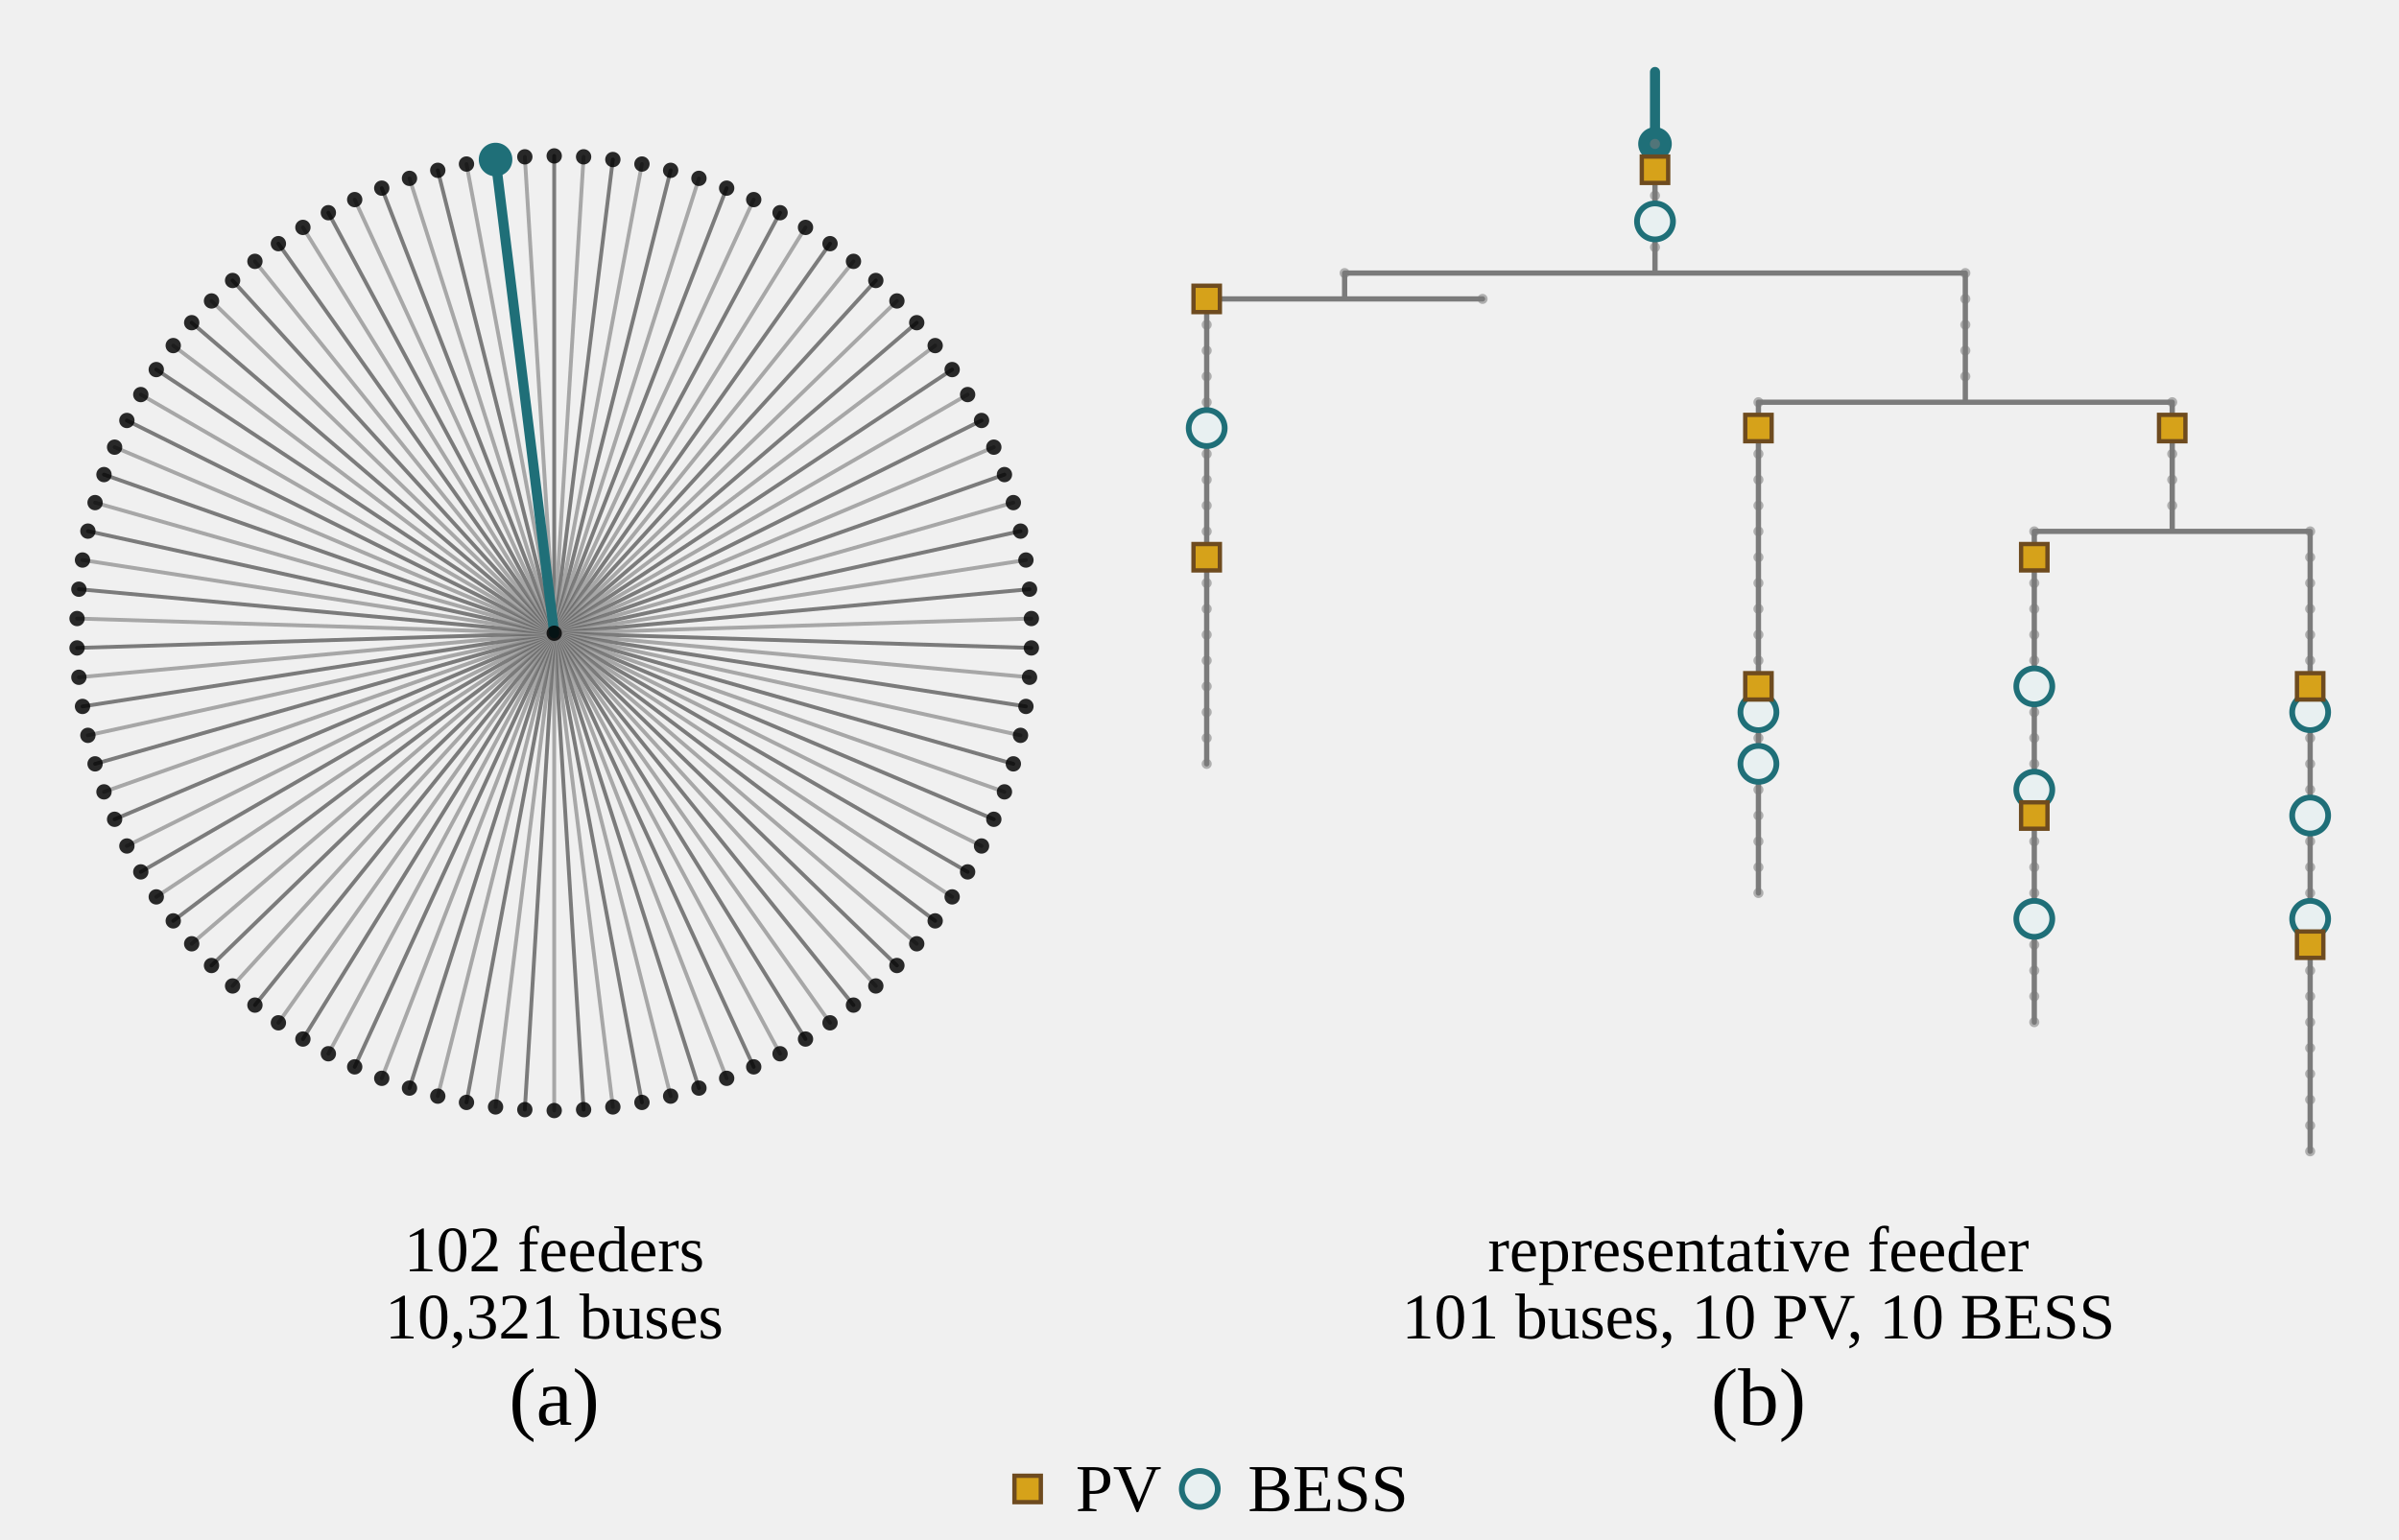
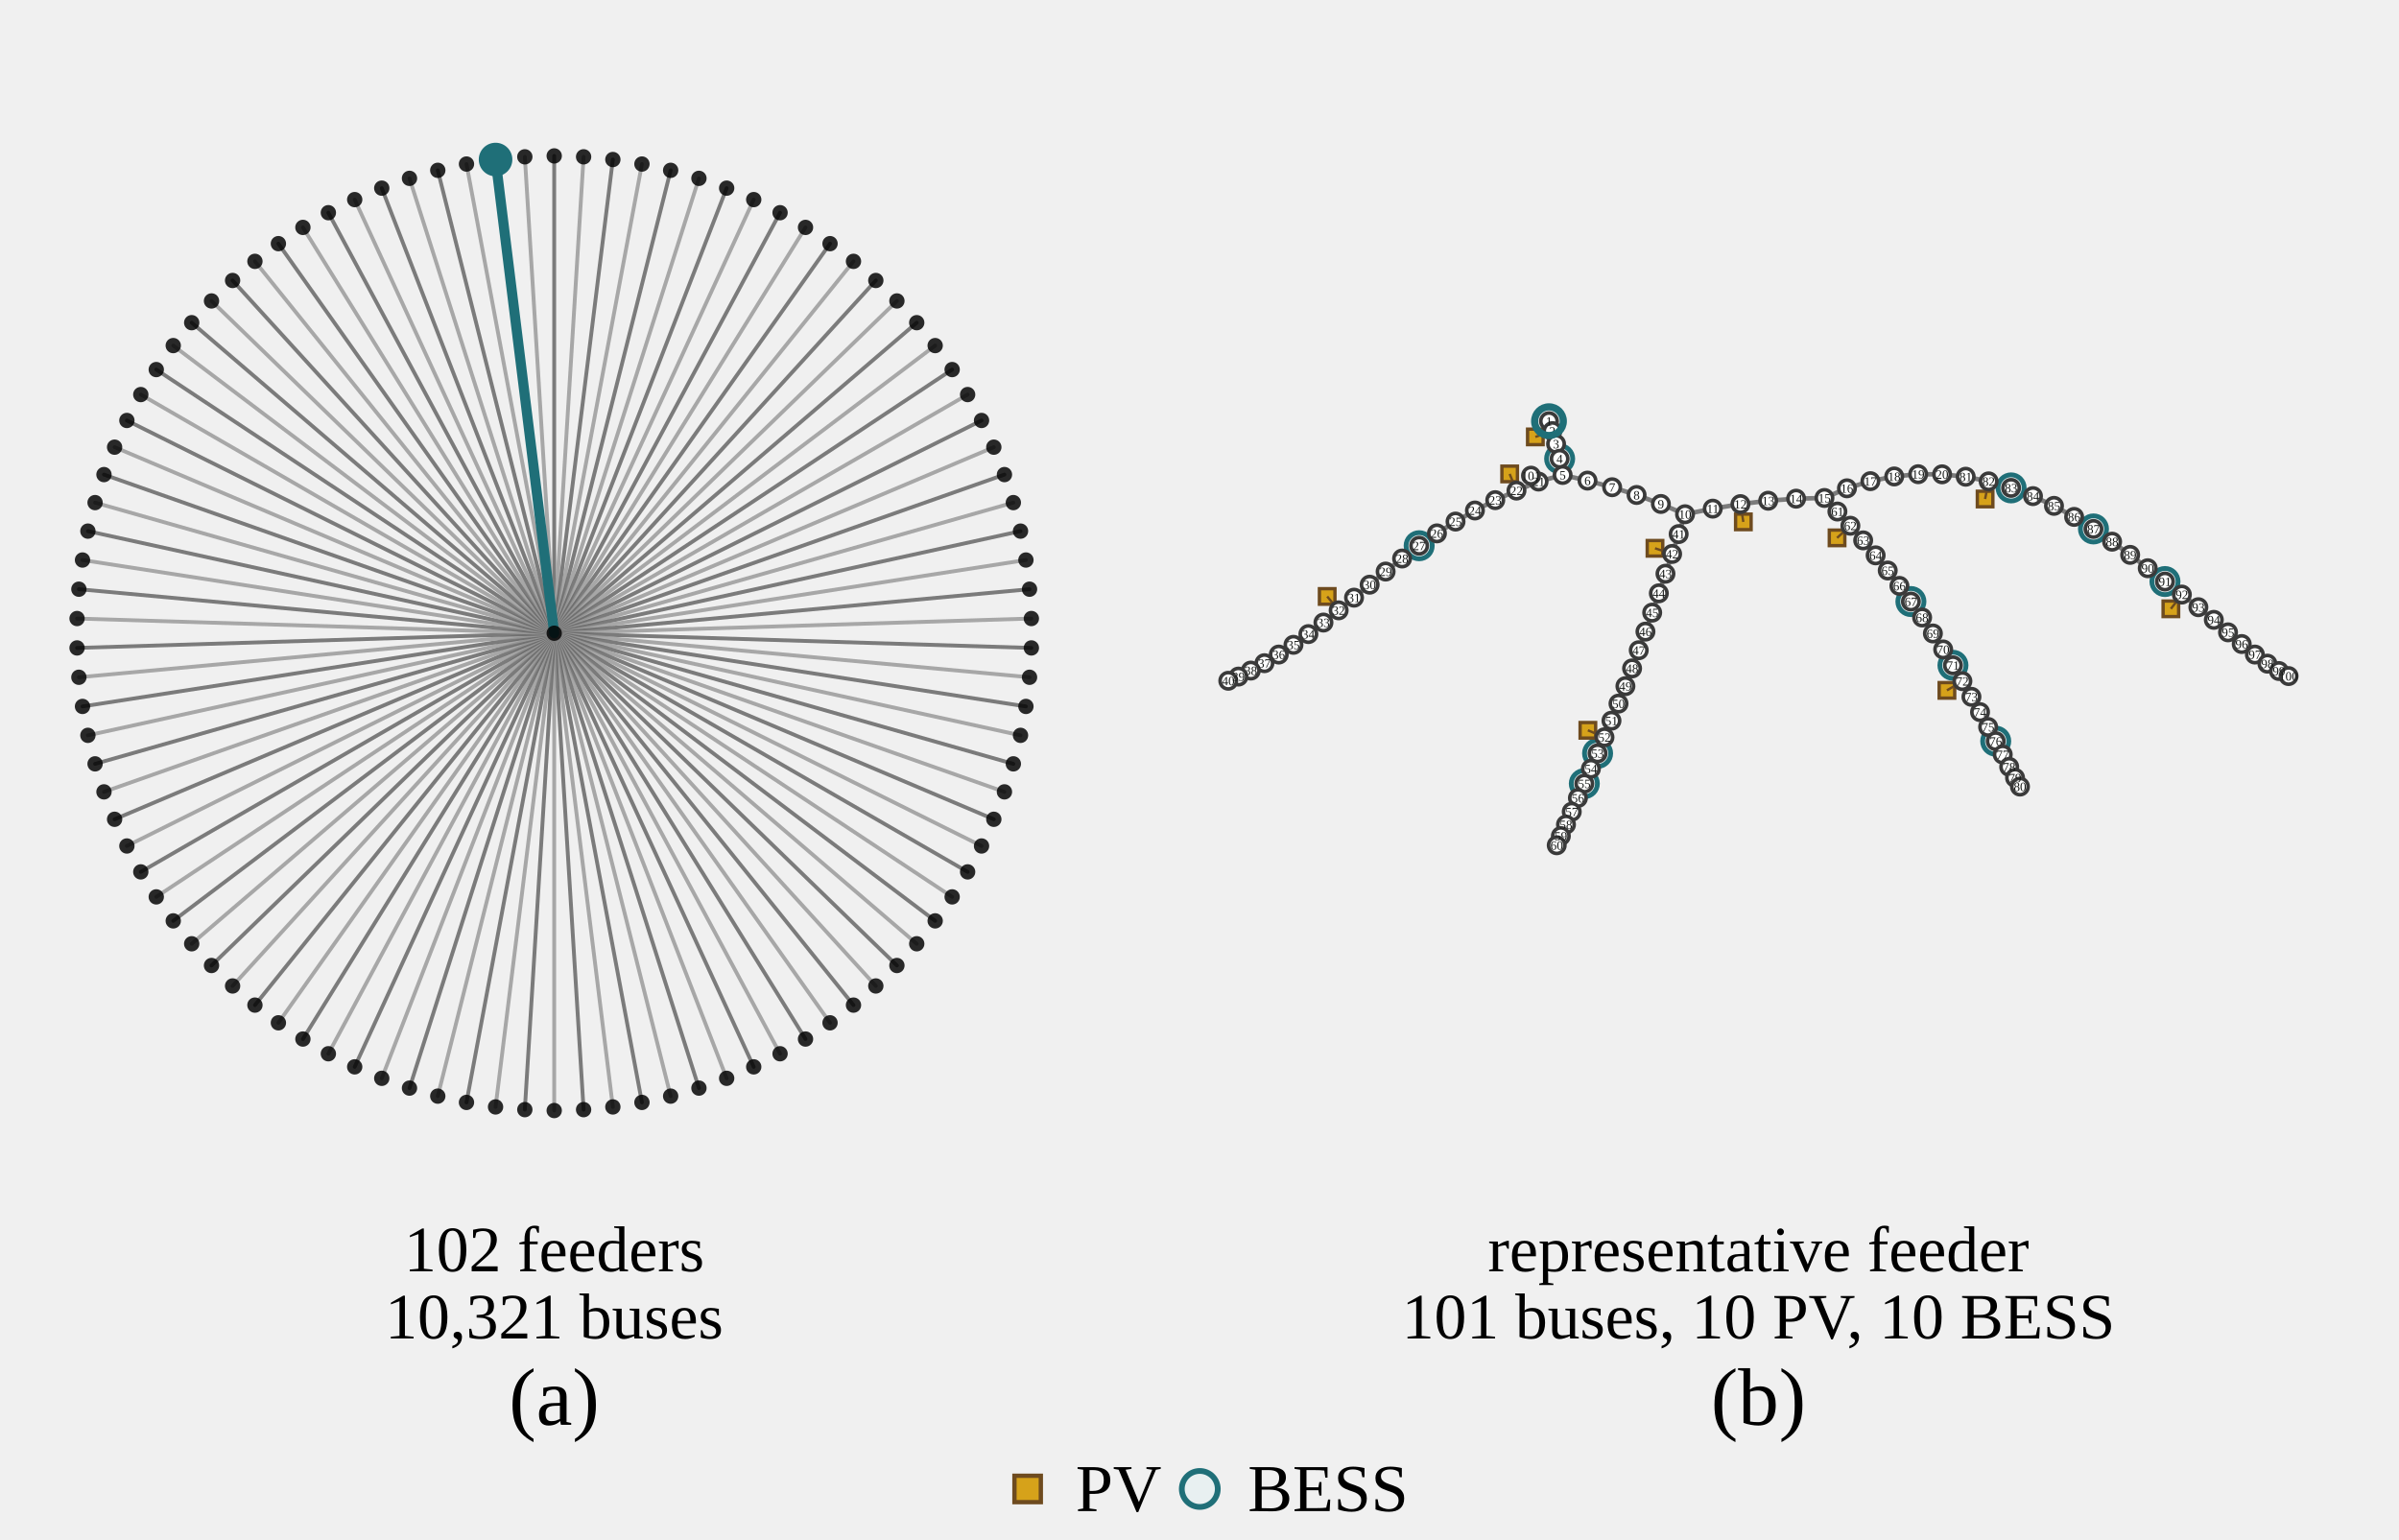
<svg xmlns="http://www.w3.org/2000/svg" version="1.1" width="88.9mm" height="57.07mm" viewBox="0 0 1000.00 642.00" font-family="Times New Roman, Times, serif">
  <g id="panel-a-feeders" fill="none" stroke-linecap="round">
    <path d="M231.00,264.00L231.00,65.00" stroke="#666666" stroke-width="1.6" stroke-opacity="0.85" />
    <path d="M231.00,264.00L243.25,65.38" stroke="#9a9a9a" stroke-width="1.6" stroke-opacity="0.85" />
    <path d="M231.00,264.00L255.45,66.51" stroke="#666666" stroke-width="1.6" stroke-opacity="0.85" />
    <path d="M231.00,264.00L267.57,68.39" stroke="#9a9a9a" stroke-width="1.6" stroke-opacity="0.85" />
    <path d="M231.00,264.00L279.54,71.01" stroke="#666666" stroke-width="1.6" stroke-opacity="0.85" />
    <path d="M231.00,264.00L291.33,74.36" stroke="#9a9a9a" stroke-width="1.6" stroke-opacity="0.85" />
    <path d="M231.00,264.00L302.89,78.44" stroke="#666666" stroke-width="1.6" stroke-opacity="0.85" />
    <path d="M231.00,264.00L314.17,83.22" stroke="#9a9a9a" stroke-width="1.6" stroke-opacity="0.85" />
    <path d="M231.00,264.00L325.15,88.68" stroke="#666666" stroke-width="1.6" stroke-opacity="0.85" />
    <path d="M231.00,264.00L335.76,94.81" stroke="#9a9a9a" stroke-width="1.6" stroke-opacity="0.85" />
    <path d="M231.00,264.00L345.98,101.58" stroke="#666666" stroke-width="1.6" stroke-opacity="0.85" />
    <path d="M231.00,264.00L355.76,108.96" stroke="#9a9a9a" stroke-width="1.6" stroke-opacity="0.85" />
    <path d="M231.00,264.00L365.07,116.94" stroke="#666666" stroke-width="1.6" stroke-opacity="0.85" />
    <path d="M231.00,264.00L373.86,125.47" stroke="#9a9a9a" stroke-width="1.6" stroke-opacity="0.85" />
    <path d="M231.00,264.00L382.12,134.53" stroke="#666666" stroke-width="1.6" stroke-opacity="0.85" />
    <path d="M231.00,264.00L389.81,144.08" stroke="#9a9a9a" stroke-width="1.6" stroke-opacity="0.85" />
    <path d="M231.00,264.00L396.89,154.08" stroke="#666666" stroke-width="1.6" stroke-opacity="0.85" />
    <path d="M231.00,264.00L403.34,164.50" stroke="#9a9a9a" stroke-width="1.6" stroke-opacity="0.85" />
    <path d="M231.00,264.00L409.14,175.30" stroke="#666666" stroke-width="1.6" stroke-opacity="0.85" />
    <path d="M231.00,264.00L414.26,186.43" stroke="#9a9a9a" stroke-width="1.6" stroke-opacity="0.85" />
    <path d="M231.00,264.00L418.69,197.86" stroke="#666666" stroke-width="1.6" stroke-opacity="0.85" />
    <path d="M231.00,264.00L422.40,209.54" stroke="#9a9a9a" stroke-width="1.6" stroke-opacity="0.85" />
    <path d="M231.00,264.00L425.39,221.43" stroke="#666666" stroke-width="1.6" stroke-opacity="0.85" />
    <path d="M231.00,264.00L427.64,233.48" stroke="#9a9a9a" stroke-width="1.6" stroke-opacity="0.85" />
    <path d="M231.00,264.00L429.15,245.64" stroke="#666666" stroke-width="1.6" stroke-opacity="0.85" />
    <path d="M231.00,264.00L429.91,257.87" stroke="#9a9a9a" stroke-width="1.6" stroke-opacity="0.85" />
    <path d="M231.00,264.00L429.91,270.13" stroke="#666666" stroke-width="1.6" stroke-opacity="0.85" />
    <path d="M231.00,264.00L429.15,282.36" stroke="#9a9a9a" stroke-width="1.6" stroke-opacity="0.85" />
    <path d="M231.00,264.00L427.64,294.52" stroke="#666666" stroke-width="1.6" stroke-opacity="0.85" />
    <path d="M231.00,264.00L425.39,306.57" stroke="#9a9a9a" stroke-width="1.6" stroke-opacity="0.85" />
    <path d="M231.00,264.00L422.40,318.46" stroke="#666666" stroke-width="1.6" stroke-opacity="0.85" />
    <path d="M231.00,264.00L418.69,330.14" stroke="#9a9a9a" stroke-width="1.6" stroke-opacity="0.85" />
    <path d="M231.00,264.00L414.26,341.57" stroke="#666666" stroke-width="1.6" stroke-opacity="0.85" />
    <path d="M231.00,264.00L409.14,352.70" stroke="#9a9a9a" stroke-width="1.6" stroke-opacity="0.85" />
    <path d="M231.00,264.00L403.34,363.50" stroke="#666666" stroke-width="1.6" stroke-opacity="0.85" />
    <path d="M231.00,264.00L396.89,373.92" stroke="#9a9a9a" stroke-width="1.6" stroke-opacity="0.85" />
    <path d="M231.00,264.00L389.81,383.92" stroke="#666666" stroke-width="1.6" stroke-opacity="0.85" />
    <path d="M231.00,264.00L382.12,393.47" stroke="#9a9a9a" stroke-width="1.6" stroke-opacity="0.85" />
    <path d="M231.00,264.00L373.86,402.53" stroke="#666666" stroke-width="1.6" stroke-opacity="0.85" />
    <path d="M231.00,264.00L365.07,411.06" stroke="#9a9a9a" stroke-width="1.6" stroke-opacity="0.85" />
    <path d="M231.00,264.00L355.76,419.04" stroke="#666666" stroke-width="1.6" stroke-opacity="0.85" />
    <path d="M231.00,264.00L345.98,426.42" stroke="#9a9a9a" stroke-width="1.6" stroke-opacity="0.85" />
    <path d="M231.00,264.00L335.76,433.19" stroke="#666666" stroke-width="1.6" stroke-opacity="0.85" />
    <path d="M231.00,264.00L325.15,439.32" stroke="#9a9a9a" stroke-width="1.6" stroke-opacity="0.85" />
    <path d="M231.00,264.00L314.17,444.78" stroke="#666666" stroke-width="1.6" stroke-opacity="0.85" />
    <path d="M231.00,264.00L302.89,449.56" stroke="#9a9a9a" stroke-width="1.6" stroke-opacity="0.85" />
    <path d="M231.00,264.00L291.33,453.64" stroke="#666666" stroke-width="1.6" stroke-opacity="0.85" />
    <path d="M231.00,264.00L279.54,456.99" stroke="#9a9a9a" stroke-width="1.6" stroke-opacity="0.85" />
    <path d="M231.00,264.00L267.57,459.61" stroke="#666666" stroke-width="1.6" stroke-opacity="0.85" />
    <path d="M231.00,264.00L255.45,461.49" stroke="#9a9a9a" stroke-width="1.6" stroke-opacity="0.85" />
    <path d="M231.00,264.00L243.25,462.62" stroke="#666666" stroke-width="1.6" stroke-opacity="0.85" />
    <path d="M231.00,264.00L231.00,463.00" stroke="#9a9a9a" stroke-width="1.6" stroke-opacity="0.85" />
    <path d="M231.00,264.00L218.75,462.62" stroke="#666666" stroke-width="1.6" stroke-opacity="0.85" />
    <path d="M231.00,264.00L206.55,461.49" stroke="#9a9a9a" stroke-width="1.6" stroke-opacity="0.85" />
    <path d="M231.00,264.00L194.43,459.61" stroke="#666666" stroke-width="1.6" stroke-opacity="0.85" />
    <path d="M231.00,264.00L182.46,456.99" stroke="#9a9a9a" stroke-width="1.6" stroke-opacity="0.85" />
    <path d="M231.00,264.00L170.67,453.64" stroke="#666666" stroke-width="1.6" stroke-opacity="0.85" />
    <path d="M231.00,264.00L159.11,449.56" stroke="#9a9a9a" stroke-width="1.6" stroke-opacity="0.85" />
    <path d="M231.00,264.00L147.83,444.78" stroke="#666666" stroke-width="1.6" stroke-opacity="0.85" />
    <path d="M231.00,264.00L136.85,439.32" stroke="#9a9a9a" stroke-width="1.6" stroke-opacity="0.85" />
    <path d="M231.00,264.00L126.24,433.19" stroke="#666666" stroke-width="1.6" stroke-opacity="0.85" />
    <path d="M231.00,264.00L116.02,426.42" stroke="#9a9a9a" stroke-width="1.6" stroke-opacity="0.85" />
    <path d="M231.00,264.00L106.24,419.04" stroke="#666666" stroke-width="1.6" stroke-opacity="0.85" />
    <path d="M231.00,264.00L96.93,411.06" stroke="#9a9a9a" stroke-width="1.6" stroke-opacity="0.85" />
    <path d="M231.00,264.00L88.14,402.53" stroke="#666666" stroke-width="1.6" stroke-opacity="0.85" />
    <path d="M231.00,264.00L79.88,393.47" stroke="#9a9a9a" stroke-width="1.6" stroke-opacity="0.85" />
    <path d="M231.00,264.00L72.19,383.92" stroke="#666666" stroke-width="1.6" stroke-opacity="0.85" />
    <path d="M231.00,264.00L65.11,373.92" stroke="#9a9a9a" stroke-width="1.6" stroke-opacity="0.85" />
    <path d="M231.00,264.00L58.66,363.50" stroke="#666666" stroke-width="1.6" stroke-opacity="0.85" />
    <path d="M231.00,264.00L52.86,352.70" stroke="#9a9a9a" stroke-width="1.6" stroke-opacity="0.85" />
    <path d="M231.00,264.00L47.74,341.57" stroke="#666666" stroke-width="1.6" stroke-opacity="0.85" />
    <path d="M231.00,264.00L43.31,330.14" stroke="#9a9a9a" stroke-width="1.6" stroke-opacity="0.85" />
    <path d="M231.00,264.00L39.60,318.46" stroke="#666666" stroke-width="1.6" stroke-opacity="0.85" />
    <path d="M231.00,264.00L36.61,306.57" stroke="#9a9a9a" stroke-width="1.6" stroke-opacity="0.85" />
    <path d="M231.00,264.00L34.36,294.52" stroke="#666666" stroke-width="1.6" stroke-opacity="0.85" />
    <path d="M231.00,264.00L32.85,282.36" stroke="#9a9a9a" stroke-width="1.6" stroke-opacity="0.85" />
    <path d="M231.00,264.00L32.09,270.13" stroke="#666666" stroke-width="1.6" stroke-opacity="0.85" />
    <path d="M231.00,264.00L32.09,257.87" stroke="#9a9a9a" stroke-width="1.6" stroke-opacity="0.85" />
    <path d="M231.00,264.00L32.85,245.64" stroke="#666666" stroke-width="1.6" stroke-opacity="0.85" />
    <path d="M231.00,264.00L34.36,233.48" stroke="#9a9a9a" stroke-width="1.6" stroke-opacity="0.85" />
    <path d="M231.00,264.00L36.61,221.43" stroke="#666666" stroke-width="1.6" stroke-opacity="0.85" />
    <path d="M231.00,264.00L39.60,209.54" stroke="#9a9a9a" stroke-width="1.6" stroke-opacity="0.85" />
    <path d="M231.00,264.00L43.31,197.86" stroke="#666666" stroke-width="1.6" stroke-opacity="0.85" />
    <path d="M231.00,264.00L47.74,186.43" stroke="#9a9a9a" stroke-width="1.6" stroke-opacity="0.85" />
    <path d="M231.00,264.00L52.86,175.30" stroke="#666666" stroke-width="1.6" stroke-opacity="0.85" />
    <path d="M231.00,264.00L58.66,164.50" stroke="#9a9a9a" stroke-width="1.6" stroke-opacity="0.85" />
    <path d="M231.00,264.00L65.11,154.08" stroke="#666666" stroke-width="1.6" stroke-opacity="0.85" />
    <path d="M231.00,264.00L72.19,144.08" stroke="#9a9a9a" stroke-width="1.6" stroke-opacity="0.85" />
    <path d="M231.00,264.00L79.88,134.53" stroke="#666666" stroke-width="1.6" stroke-opacity="0.85" />
    <path d="M231.00,264.00L88.14,125.47" stroke="#9a9a9a" stroke-width="1.6" stroke-opacity="0.85" />
    <path d="M231.00,264.00L96.93,116.94" stroke="#666666" stroke-width="1.6" stroke-opacity="0.85" />
    <path d="M231.00,264.00L106.24,108.96" stroke="#9a9a9a" stroke-width="1.6" stroke-opacity="0.85" />
    <path d="M231.00,264.00L116.02,101.58" stroke="#666666" stroke-width="1.6" stroke-opacity="0.85" />
    <path d="M231.00,264.00L126.24,94.81" stroke="#9a9a9a" stroke-width="1.6" stroke-opacity="0.85" />
    <path d="M231.00,264.00L136.85,88.68" stroke="#666666" stroke-width="1.6" stroke-opacity="0.85" />
    <path d="M231.00,264.00L147.83,83.22" stroke="#9a9a9a" stroke-width="1.6" stroke-opacity="0.85" />
    <path d="M231.00,264.00L159.11,78.44" stroke="#666666" stroke-width="1.6" stroke-opacity="0.85" />
    <path d="M231.00,264.00L170.67,74.36" stroke="#9a9a9a" stroke-width="1.6" stroke-opacity="0.85" />
    <path d="M231.00,264.00L182.46,71.01" stroke="#666666" stroke-width="1.6" stroke-opacity="0.85" />
    <path d="M231.00,264.00L194.43,68.39" stroke="#9a9a9a" stroke-width="1.6" stroke-opacity="0.85" />
    <path d="M231.00,264.00L218.75,65.38" stroke="#9a9a9a" stroke-width="1.6" stroke-opacity="0.85" />
  </g>
  <g id="panel-a-heads" fill="#000000" fill-opacity="0.83">
    <circle cx="231.00" cy="65.00" r="3.20" />
    <circle cx="243.25" cy="65.38" r="3.20" />
    <circle cx="255.45" cy="66.51" r="3.20" />
    <circle cx="267.57" cy="68.39" r="3.20" />
    <circle cx="279.54" cy="71.01" r="3.20" />
    <circle cx="291.33" cy="74.36" r="3.20" />
    <circle cx="302.89" cy="78.44" r="3.20" />
    <circle cx="314.17" cy="83.22" r="3.20" />
    <circle cx="325.15" cy="88.68" r="3.20" />
    <circle cx="335.76" cy="94.81" r="3.20" />
    <circle cx="345.98" cy="101.58" r="3.20" />
    <circle cx="355.76" cy="108.96" r="3.20" />
    <circle cx="365.07" cy="116.94" r="3.20" />
    <circle cx="373.86" cy="125.47" r="3.20" />
    <circle cx="382.12" cy="134.53" r="3.20" />
    <circle cx="389.81" cy="144.08" r="3.20" />
    <circle cx="396.89" cy="154.08" r="3.20" />
    <circle cx="403.34" cy="164.50" r="3.20" />
    <circle cx="409.14" cy="175.30" r="3.20" />
    <circle cx="414.26" cy="186.43" r="3.20" />
    <circle cx="418.69" cy="197.86" r="3.20" />
    <circle cx="422.40" cy="209.54" r="3.20" />
    <circle cx="425.39" cy="221.43" r="3.20" />
    <circle cx="427.64" cy="233.48" r="3.20" />
    <circle cx="429.15" cy="245.64" r="3.20" />
    <circle cx="429.91" cy="257.87" r="3.20" />
    <circle cx="429.91" cy="270.13" r="3.20" />
    <circle cx="429.15" cy="282.36" r="3.20" />
    <circle cx="427.64" cy="294.52" r="3.20" />
    <circle cx="425.39" cy="306.57" r="3.20" />
    <circle cx="422.40" cy="318.46" r="3.20" />
    <circle cx="418.69" cy="330.14" r="3.20" />
    <circle cx="414.26" cy="341.57" r="3.20" />
    <circle cx="409.14" cy="352.70" r="3.20" />
    <circle cx="403.34" cy="363.50" r="3.20" />
    <circle cx="396.89" cy="373.92" r="3.20" />
    <circle cx="389.81" cy="383.92" r="3.20" />
    <circle cx="382.12" cy="393.47" r="3.20" />
    <circle cx="373.86" cy="402.53" r="3.20" />
    <circle cx="365.07" cy="411.06" r="3.20" />
    <circle cx="355.76" cy="419.04" r="3.20" />
    <circle cx="345.98" cy="426.42" r="3.20" />
    <circle cx="335.76" cy="433.19" r="3.20" />
    <circle cx="325.15" cy="439.32" r="3.20" />
    <circle cx="314.17" cy="444.78" r="3.20" />
    <circle cx="302.89" cy="449.56" r="3.20" />
    <circle cx="291.33" cy="453.64" r="3.20" />
    <circle cx="279.54" cy="456.99" r="3.20" />
    <circle cx="267.57" cy="459.61" r="3.20" />
    <circle cx="255.45" cy="461.49" r="3.20" />
    <circle cx="243.25" cy="462.62" r="3.20" />
    <circle cx="231.00" cy="463.00" r="3.20" />
    <circle cx="218.75" cy="462.62" r="3.20" />
    <circle cx="206.55" cy="461.49" r="3.20" />
    <circle cx="194.43" cy="459.61" r="3.20" />
    <circle cx="182.46" cy="456.99" r="3.20" />
    <circle cx="170.67" cy="453.64" r="3.20" />
    <circle cx="159.11" cy="449.56" r="3.20" />
    <circle cx="147.83" cy="444.78" r="3.20" />
    <circle cx="136.85" cy="439.32" r="3.20" />
    <circle cx="126.24" cy="433.19" r="3.20" />
    <circle cx="116.02" cy="426.42" r="3.20" />
    <circle cx="106.24" cy="419.04" r="3.20" />
    <circle cx="96.93" cy="411.06" r="3.20" />
    <circle cx="88.14" cy="402.53" r="3.20" />
    <circle cx="79.88" cy="393.47" r="3.20" />
    <circle cx="72.19" cy="383.92" r="3.20" />
    <circle cx="65.11" cy="373.92" r="3.20" />
    <circle cx="58.66" cy="363.50" r="3.20" />
    <circle cx="52.86" cy="352.70" r="3.20" />
    <circle cx="47.74" cy="341.57" r="3.20" />
    <circle cx="43.31" cy="330.14" r="3.20" />
    <circle cx="39.60" cy="318.46" r="3.20" />
    <circle cx="36.61" cy="306.57" r="3.20" />
    <circle cx="34.36" cy="294.52" r="3.20" />
    <circle cx="32.85" cy="282.36" r="3.20" />
    <circle cx="32.09" cy="270.13" r="3.20" />
    <circle cx="32.09" cy="257.87" r="3.20" />
    <circle cx="32.85" cy="245.64" r="3.20" />
    <circle cx="34.36" cy="233.48" r="3.20" />
    <circle cx="36.61" cy="221.43" r="3.20" />
    <circle cx="39.60" cy="209.54" r="3.20" />
    <circle cx="43.31" cy="197.86" r="3.20" />
    <circle cx="47.74" cy="186.43" r="3.20" />
    <circle cx="52.86" cy="175.30" r="3.20" />
    <circle cx="58.66" cy="164.50" r="3.20" />
    <circle cx="65.11" cy="154.08" r="3.20" />
    <circle cx="72.19" cy="144.08" r="3.20" />
    <circle cx="79.88" cy="134.53" r="3.20" />
    <circle cx="88.14" cy="125.47" r="3.20" />
    <circle cx="96.93" cy="116.94" r="3.20" />
    <circle cx="106.24" cy="108.96" r="3.20" />
    <circle cx="116.02" cy="101.58" r="3.20" />
    <circle cx="126.24" cy="94.81" r="3.20" />
    <circle cx="136.85" cy="88.68" r="3.20" />
    <circle cx="147.83" cy="83.22" r="3.20" />
    <circle cx="159.11" cy="78.44" r="3.20" />
    <circle cx="170.67" cy="74.36" r="3.20" />
    <circle cx="182.46" cy="71.01" r="3.20" />
    <circle cx="194.43" cy="68.39" r="3.20" />
    <circle cx="218.75" cy="65.38" r="3.20" />
  </g>
  <path d="M231.00,264.00L206.55,66.51" fill="none" stroke="#1f6f78" stroke-width="4.2" stroke-linecap="round" />
  <circle cx="206.55" cy="66.51" r="7" fill="#1f6f78" />
  <circle cx="231.00" cy="264.00" r="3.20" fill="#000000" fill-opacity="0.83" />
-   <g id="panel-b-branches" fill="none" stroke="#7b7b7b" stroke-width="2.2" stroke-linecap="round">
-     <path d="M689.88,60.00L689.88,70.77L689.88,70.77M689.88,70.77L689.88,81.54L689.88,81.54M689.88,81.54L689.88,92.31L689.88,92.31M689.88,92.31L689.88,103.08L689.88,103.08M689.88,103.08L689.88,113.85L819.25,113.85M819.25,113.85L819.25,124.62L819.25,124.62M819.25,124.62L819.25,135.38L819.25,135.38M819.25,135.38L819.25,146.15L819.25,146.15M819.25,146.15L819.25,156.92L819.25,156.92M819.25,156.92L819.25,167.69L905.50,167.69M905.50,167.69L905.50,178.46L905.50,178.46M905.50,178.46L905.50,189.23L905.50,189.23M905.50,189.23L905.50,200.00L905.50,200.00M905.50,200.00L905.50,210.77L905.50,210.77M905.50,210.77L905.50,221.54L963.00,221.54M963.00,221.54L963.00,232.31L963.00,232.31M963.00,232.31L963.00,243.08L963.00,243.08M963.00,243.08L963.00,253.85L963.00,253.85M963.00,253.85L963.00,264.62L963.00,264.62M963.00,264.62L963.00,275.38L963.00,275.38M963.00,275.38L963.00,286.15L963.00,286.15M963.00,286.15L963.00,296.92L963.00,296.92M963.00,296.92L963.00,307.69L963.00,307.69M963.00,307.69L963.00,318.46L963.00,318.46M963.00,318.46L963.00,329.23L963.00,329.23M963.00,329.23L963.00,340.00L963.00,340.00M963.00,340.00L963.00,350.77L963.00,350.77M963.00,350.77L963.00,361.54L963.00,361.54M963.00,361.54L963.00,372.31L963.00,372.31M963.00,372.31L963.00,383.08L963.00,383.08M963.00,383.08L963.00,393.85L963.00,393.85M963.00,393.85L963.00,404.62L963.00,404.62M963.00,404.62L963.00,415.38L963.00,415.38M963.00,415.38L963.00,426.15L963.00,426.15M963.00,426.15L963.00,436.92L963.00,436.92M963.00,436.92L963.00,447.69L963.00,447.69M963.00,447.69L963.00,458.46L963.00,458.46M963.00,458.46L963.00,469.23L963.00,469.23M963.00,469.23L963.00,480.00L963.00,480.00M905.50,210.77L905.50,221.54L848.00,221.54M848.00,221.54L848.00,232.31L848.00,232.31M848.00,232.31L848.00,243.08L848.00,243.08M848.00,243.08L848.00,253.85L848.00,253.85M848.00,253.85L848.00,264.62L848.00,264.62M848.00,264.62L848.00,275.38L848.00,275.38M848.00,275.38L848.00,286.15L848.00,286.15M848.00,286.15L848.00,296.92L848.00,296.92M848.00,296.92L848.00,307.69L848.00,307.69M848.00,307.69L848.00,318.46L848.00,318.46M848.00,318.46L848.00,329.23L848.00,329.23M848.00,329.23L848.00,340.00L848.00,340.00M848.00,340.00L848.00,350.77L848.00,350.77M848.00,350.77L848.00,361.54L848.00,361.54M848.00,361.54L848.00,372.31L848.00,372.31M848.00,372.31L848.00,383.08L848.00,383.08M848.00,383.08L848.00,393.85L848.00,393.85M848.00,393.85L848.00,404.62L848.00,404.62M848.00,404.62L848.00,415.38L848.00,415.38M848.00,415.38L848.00,426.15L848.00,426.15M819.25,156.92L819.25,167.69L733.00,167.69M733.00,167.69L733.00,178.46L733.00,178.46M733.00,178.46L733.00,189.23L733.00,189.23M733.00,189.23L733.00,200.00L733.00,200.00M733.00,200.00L733.00,210.77L733.00,210.77M733.00,210.77L733.00,221.54L733.00,221.54M733.00,221.54L733.00,232.31L733.00,232.31M733.00,232.31L733.00,243.08L733.00,243.08M733.00,243.08L733.00,253.85L733.00,253.85M733.00,253.85L733.00,264.62L733.00,264.62M733.00,264.62L733.00,275.38L733.00,275.38M733.00,275.38L733.00,286.15L733.00,286.15M733.00,286.15L733.00,296.92L733.00,296.92M733.00,296.92L733.00,307.69L733.00,307.69M733.00,307.69L733.00,318.46L733.00,318.46M733.00,318.46L733.00,329.23L733.00,329.23M733.00,329.23L733.00,340.00L733.00,340.00M733.00,340.00L733.00,350.77L733.00,350.77M733.00,350.77L733.00,361.54L733.00,361.54M733.00,361.54L733.00,372.31L733.00,372.31M689.88,103.08L689.88,113.85L560.50,113.85M560.50,113.85L560.50,124.62L618.00,124.62M560.50,113.85L560.50,124.62L503.00,124.62M503.00,124.62L503.00,135.38L503.00,135.38M503.00,135.38L503.00,146.15L503.00,146.15M503.00,146.15L503.00,156.92L503.00,156.92M503.00,156.92L503.00,167.69L503.00,167.69M503.00,167.69L503.00,178.46L503.00,178.46M503.00,178.46L503.00,189.23L503.00,189.23M503.00,189.23L503.00,200.00L503.00,200.00M503.00,200.00L503.00,210.77L503.00,210.77M503.00,210.77L503.00,221.54L503.00,221.54M503.00,221.54L503.00,232.31L503.00,232.31M503.00,232.31L503.00,243.08L503.00,243.08M503.00,243.08L503.00,253.85L503.00,253.85M503.00,253.85L503.00,264.62L503.00,264.62M503.00,264.62L503.00,275.38L503.00,275.38M503.00,275.38L503.00,286.15L503.00,286.15M503.00,286.15L503.00,296.92L503.00,296.92M503.00,296.92L503.00,307.69L503.00,307.69M503.00,307.69L503.00,318.46L503.00,318.46" />
-   </g>
-   <path d="M689.88,30.00L689.88,60.00" stroke="#1f6f78" stroke-width="4.2" fill="none" stroke-linecap="round" />
-   <circle cx="689.88" cy="60.00" r="7" fill="#1f6f78" />
-   <g id="panel-b-buses" fill="#7b7b7b" fill-opacity="0.55">
-     <circle cx="689.88" cy="60.00" r="2.1" />
-     <circle cx="689.88" cy="70.77" r="2.1" />
-     <circle cx="689.88" cy="81.54" r="2.1" />
-     <circle cx="689.88" cy="92.31" r="2.1" />
-     <circle cx="689.88" cy="103.08" r="2.1" />
-     <circle cx="819.25" cy="113.85" r="2.1" />
-     <circle cx="819.25" cy="124.62" r="2.1" />
-     <circle cx="819.25" cy="135.38" r="2.1" />
-     <circle cx="819.25" cy="146.15" r="2.1" />
-     <circle cx="819.25" cy="156.92" r="2.1" />
-     <circle cx="905.50" cy="167.69" r="2.1" />
-     <circle cx="905.50" cy="178.46" r="2.1" />
-     <circle cx="905.50" cy="189.23" r="2.1" />
-     <circle cx="905.50" cy="200.00" r="2.1" />
-     <circle cx="905.50" cy="210.77" r="2.1" />
-     <circle cx="963.00" cy="221.54" r="2.1" />
-     <circle cx="963.00" cy="232.31" r="2.1" />
-     <circle cx="963.00" cy="243.08" r="2.1" />
-     <circle cx="963.00" cy="253.85" r="2.1" />
-     <circle cx="963.00" cy="264.62" r="2.1" />
-     <circle cx="963.00" cy="275.38" r="2.1" />
-     <circle cx="963.00" cy="286.15" r="2.1" />
-     <circle cx="963.00" cy="296.92" r="2.1" />
-     <circle cx="963.00" cy="307.69" r="2.1" />
-     <circle cx="963.00" cy="318.46" r="2.1" />
-     <circle cx="963.00" cy="329.23" r="2.1" />
-     <circle cx="963.00" cy="340.00" r="2.1" />
-     <circle cx="963.00" cy="350.77" r="2.1" />
-     <circle cx="963.00" cy="361.54" r="2.1" />
-     <circle cx="963.00" cy="372.31" r="2.1" />
-     <circle cx="963.00" cy="383.08" r="2.1" />
-     <circle cx="963.00" cy="393.85" r="2.1" />
-     <circle cx="963.00" cy="404.62" r="2.1" />
-     <circle cx="963.00" cy="415.38" r="2.1" />
-     <circle cx="963.00" cy="426.15" r="2.1" />
-     <circle cx="963.00" cy="436.92" r="2.1" />
-     <circle cx="963.00" cy="447.69" r="2.1" />
-     <circle cx="963.00" cy="458.46" r="2.1" />
-     <circle cx="963.00" cy="469.23" r="2.1" />
-     <circle cx="963.00" cy="480.00" r="2.1" />
-     <circle cx="848.00" cy="221.54" r="2.1" />
-     <circle cx="848.00" cy="232.31" r="2.1" />
-     <circle cx="848.00" cy="243.08" r="2.1" />
-     <circle cx="848.00" cy="253.85" r="2.1" />
-     <circle cx="848.00" cy="264.62" r="2.1" />
-     <circle cx="848.00" cy="275.38" r="2.1" />
-     <circle cx="848.00" cy="286.15" r="2.1" />
-     <circle cx="848.00" cy="296.92" r="2.1" />
-     <circle cx="848.00" cy="307.69" r="2.1" />
-     <circle cx="848.00" cy="318.46" r="2.1" />
-     <circle cx="848.00" cy="329.23" r="2.1" />
-     <circle cx="848.00" cy="340.00" r="2.1" />
-     <circle cx="848.00" cy="350.77" r="2.1" />
-     <circle cx="848.00" cy="361.54" r="2.1" />
-     <circle cx="848.00" cy="372.31" r="2.1" />
-     <circle cx="848.00" cy="383.08" r="2.1" />
-     <circle cx="848.00" cy="393.85" r="2.1" />
-     <circle cx="848.00" cy="404.62" r="2.1" />
-     <circle cx="848.00" cy="415.38" r="2.1" />
-     <circle cx="848.00" cy="426.15" r="2.1" />
-     <circle cx="733.00" cy="167.69" r="2.1" />
-     <circle cx="733.00" cy="178.46" r="2.1" />
-     <circle cx="733.00" cy="189.23" r="2.1" />
-     <circle cx="733.00" cy="200.00" r="2.1" />
-     <circle cx="733.00" cy="210.77" r="2.1" />
-     <circle cx="733.00" cy="221.54" r="2.1" />
-     <circle cx="733.00" cy="232.31" r="2.1" />
-     <circle cx="733.00" cy="243.08" r="2.1" />
-     <circle cx="733.00" cy="253.85" r="2.1" />
-     <circle cx="733.00" cy="264.62" r="2.1" />
-     <circle cx="733.00" cy="275.38" r="2.1" />
-     <circle cx="733.00" cy="286.15" r="2.1" />
-     <circle cx="733.00" cy="296.92" r="2.1" />
-     <circle cx="733.00" cy="307.69" r="2.1" />
-     <circle cx="733.00" cy="318.46" r="2.1" />
-     <circle cx="733.00" cy="329.23" r="2.1" />
-     <circle cx="733.00" cy="340.00" r="2.1" />
-     <circle cx="733.00" cy="350.77" r="2.1" />
-     <circle cx="733.00" cy="361.54" r="2.1" />
-     <circle cx="733.00" cy="372.31" r="2.1" />
-     <circle cx="560.50" cy="113.85" r="2.1" />
-     <circle cx="618.00" cy="124.62" r="2.1" />
-     <circle cx="503.00" cy="124.62" r="2.1" />
-     <circle cx="503.00" cy="135.38" r="2.1" />
-     <circle cx="503.00" cy="146.15" r="2.1" />
-     <circle cx="503.00" cy="156.92" r="2.1" />
-     <circle cx="503.00" cy="167.69" r="2.1" />
-     <circle cx="503.00" cy="178.46" r="2.1" />
-     <circle cx="503.00" cy="189.23" r="2.1" />
-     <circle cx="503.00" cy="200.00" r="2.1" />
-     <circle cx="503.00" cy="210.77" r="2.1" />
-     <circle cx="503.00" cy="221.54" r="2.1" />
-     <circle cx="503.00" cy="232.31" r="2.1" />
-     <circle cx="503.00" cy="243.08" r="2.1" />
-     <circle cx="503.00" cy="253.85" r="2.1" />
-     <circle cx="503.00" cy="264.62" r="2.1" />
-     <circle cx="503.00" cy="275.38" r="2.1" />
-     <circle cx="503.00" cy="286.15" r="2.1" />
-     <circle cx="503.00" cy="296.92" r="2.1" />
-     <circle cx="503.00" cy="307.69" r="2.1" />
-     <circle cx="503.00" cy="318.46" r="2.1" />
-   </g>
-   <g id="panel-b-bess" fill="#e8f0f1" stroke="#1f6f78" stroke-width="2.4">
-     <circle cx="689.88" cy="92.31" r="7.50" />
-     <circle cx="963.00" cy="296.92" r="7.50" />
-     <circle cx="963.00" cy="340.00" r="7.50" />
-     <circle cx="963.00" cy="383.08" r="7.50" />
-     <circle cx="848.00" cy="286.15" r="7.50" />
-     <circle cx="848.00" cy="329.23" r="7.50" />
-     <circle cx="848.00" cy="383.08" r="7.50" />
-     <circle cx="733.00" cy="296.92" r="7.50" />
-     <circle cx="733.00" cy="318.46" r="7.50" />
-     <circle cx="503.00" cy="178.46" r="7.50" />
-   </g>
-   <g id="panel-b-pv" fill="#d6a21a" stroke="#6e4b1f" stroke-width="1.8">
-     <rect x="684.38" y="65.27" width="11.00" height="11.00" />
-     <rect x="900.00" y="172.96" width="11.00" height="11.00" />
-     <rect x="957.50" y="280.65" width="11.00" height="11.00" />
-     <rect x="957.50" y="388.35" width="11.00" height="11.00" />
-     <rect x="842.50" y="226.81" width="11.00" height="11.00" />
-     <rect x="842.50" y="334.50" width="11.00" height="11.00" />
-     <rect x="727.50" y="172.96" width="11.00" height="11.00" />
-     <rect x="727.50" y="280.65" width="11.00" height="11.00" />
-     <rect x="497.50" y="119.12" width="11.00" height="11.00" />
-     <rect x="497.50" y="226.81" width="11.00" height="11.00" />
-   </g>
+   <g id="feeder-branches" fill="none" stroke="#7b7b7b" stroke-width="1.9" stroke-linecap="round">
+     <path d="M645.69,175.60L647.11,179.72M647.11,179.72L648.64,185.07M648.64,185.07L650.13,191.26M650.13,191.26L651.38,198.02M651.38,198.02L661.75,200.37M661.75,200.37L672.02,203.13M672.02,203.13L682.21,206.36M682.21,206.36L692.34,210.11M692.34,210.11L702.41,214.39M702.41,214.39L713.96,212.06M713.96,212.06L725.50,210.17M725.50,210.17L737.07,208.76M737.07,208.76L748.71,207.90M748.71,207.90L760.52,207.61M760.52,207.61L769.90,203.58M769.90,203.58L779.68,200.60M779.68,200.60L789.61,198.64M789.61,198.64L799.60,197.70M799.60,197.70L809.57,197.75M809.57,197.75L819.41,198.75M819.41,198.75L828.97,200.68M828.97,200.68L838.33,203.41M838.33,203.41L847.45,206.84M847.45,206.84L856.21,210.90M856.21,210.90L864.61,215.50M864.61,215.50L872.67,220.52M872.67,220.52L880.44,225.83M880.44,225.83L887.96,231.33M887.96,231.33L895.29,236.90M895.29,236.90L902.47,242.45M902.47,242.45L909.52,247.88M909.52,247.88L916.40,253.15M916.40,253.15L922.84,258.42M922.84,258.42L928.76,263.63M928.76,263.63L934.47,268.50M934.47,268.50L939.96,272.89M939.96,272.89L945.18,276.69M945.18,276.69L949.98,279.76M949.98,279.76L954.00,281.86M760.52,207.61L765.92,213.26M765.92,213.26L771.33,219.19M771.33,219.19L776.66,225.29M776.66,225.29L781.86,231.53M781.86,231.53L786.90,237.85M786.90,237.85L791.77,244.26M791.77,244.26L796.56,250.79M796.56,250.79L801.24,257.44M801.24,257.44L805.73,264.10M805.73,264.10L810.02,270.76M810.02,270.76L814.09,277.37M814.09,277.37L818.03,283.98M818.03,283.98L821.80,290.51M821.80,290.51L825.38,296.89M825.38,296.89L828.76,303.08M828.76,303.08L831.92,309.00M831.92,309.00L834.84,314.57M834.84,314.57L837.54,319.71M837.54,319.71L839.98,324.28M839.98,324.28L842.03,327.93M702.41,214.39L699.75,222.66M699.75,222.66L697.02,230.95M697.02,230.95L694.25,239.19M694.25,239.19L691.48,247.36M691.48,247.36L688.71,255.41M688.71,255.41L685.90,263.33M685.90,263.33L683.11,271.09M683.11,271.09L680.33,278.67M680.33,278.67L677.55,286.07M677.55,286.07L674.67,293.34M674.67,293.34L671.74,300.46M671.74,300.46L668.82,307.38M668.82,307.38L665.95,314.08M665.95,314.08L663.17,320.49M663.17,320.49L660.42,326.70M660.42,326.70L657.75,332.70M657.75,332.70L655.18,338.42M655.18,338.42L652.78,343.77M652.78,343.77L650.64,348.55M650.64,348.55L648.92,352.40M651.38,198.02L641.35,200.77M641.35,200.77L638.19,198.31M641.35,200.77L632.14,204.54M632.14,204.54L623.29,208.52M623.29,208.52L614.82,212.83M614.82,212.83L606.73,217.45M606.73,217.45L598.98,222.37M598.98,222.37L591.57,227.52M591.57,227.52L584.46,232.85M584.46,232.85L577.59,238.29M577.59,238.29L570.93,243.76M570.93,243.76L564.42,249.17M564.42,249.17L558.01,254.46M558.01,254.46L551.67,259.55M551.67,259.55L545.39,264.36M545.39,264.36L539.17,268.83M539.17,268.83L533.04,272.89M533.04,272.89L527.07,276.49M527.07,276.49L521.40,279.57M521.40,279.57L516.24,282.07M516.24,282.07L512.00,283.82" />
+   </g>
+   <g id="feeder-bess" fill="#e8f0f1" stroke="#1f6f78" stroke-width="2.0">
+     <circle cx="650.13" cy="191.26" r="5.46" />
+     <circle cx="838.33" cy="203.41" r="5.46" />
+     <circle cx="872.67" cy="220.52" r="5.46" />
+     <circle cx="902.47" cy="242.45" r="5.46" />
+     <circle cx="796.56" cy="250.79" r="5.46" />
+     <circle cx="814.09" cy="277.37" r="5.46" />
+     <circle cx="831.92" cy="309.00" r="5.46" />
+     <circle cx="665.95" cy="314.08" r="5.46" />
+     <circle cx="660.42" cy="326.70" r="5.46" />
+     <circle cx="591.57" cy="227.52" r="5.46" />
+   </g>
+   <g id="feeder-pv" fill="#d6a21a" stroke="#6e4b1f" stroke-width="1.4">
+     <rect x="636.76" y="178.91" width="6.48" height="6.48" />
+     <line x1="647.11" y1="179.72" x2="640.00" y2="182.16" stroke="#6e4b1f" stroke-width="1.0" />
+     <rect x="723.47" y="214.33" width="6.48" height="6.48" />
+     <line x1="725.50" y1="210.17" x2="726.71" y2="217.58" stroke="#6e4b1f" stroke-width="1.0" />
+     <rect x="824.25" y="204.80" width="6.48" height="6.48" />
+     <line x1="828.97" y1="200.68" x2="827.49" y2="208.04" stroke="#6e4b1f" stroke-width="1.0" />
+     <rect x="901.69" y="250.58" width="6.48" height="6.48" />
+     <line x1="909.52" y1="247.88" x2="904.93" y2="253.83" stroke="#6e4b1f" stroke-width="1.0" />
+     <rect x="762.54" y="221.00" width="6.48" height="6.48" />
+     <line x1="771.33" y1="219.19" x2="765.78" y2="224.25" stroke="#6e4b1f" stroke-width="1.0" />
+     <rect x="808.34" y="284.58" width="6.48" height="6.48" />
+     <line x1="818.03" y1="283.98" x2="811.58" y2="287.82" stroke="#6e4b1f" stroke-width="1.0" />
+     <rect x="686.64" y="225.35" width="6.48" height="6.48" />
+     <line x1="697.02" y1="230.95" x2="689.89" y2="228.59" stroke="#6e4b1f" stroke-width="1.0" />
+     <rect x="658.66" y="301.23" width="6.48" height="6.48" />
+     <line x1="668.82" y1="307.38" x2="661.90" y2="304.47" stroke="#6e4b1f" stroke-width="1.0" />
+     <rect x="626.06" y="194.34" width="6.48" height="6.48" />
+     <line x1="632.14" y1="204.54" x2="629.30" y2="197.59" stroke="#6e4b1f" stroke-width="1.0" />
+     <rect x="549.99" y="245.43" width="6.48" height="6.48" />
+     <line x1="558.01" y1="254.46" x2="553.23" y2="248.67" stroke="#6e4b1f" stroke-width="1.0" />
+   </g>
+   <g id="feeder-buses" fill="#ffffff" stroke="#3a3a3a" stroke-width="1.5">
+     <circle cx="645.69" cy="175.60" r="3.413" />
+     <circle cx="647.11" cy="179.72" r="3.413" />
+     <circle cx="648.64" cy="185.07" r="3.413" />
+     <circle cx="650.13" cy="191.26" r="3.413" />
+     <circle cx="651.38" cy="198.02" r="3.413" />
+     <circle cx="661.75" cy="200.37" r="3.413" />
+     <circle cx="672.02" cy="203.13" r="3.413" />
+     <circle cx="682.21" cy="206.36" r="3.413" />
+     <circle cx="692.34" cy="210.11" r="3.413" />
+     <circle cx="702.41" cy="214.39" r="3.413" />
+     <circle cx="713.96" cy="212.06" r="3.413" />
+     <circle cx="725.50" cy="210.17" r="3.413" />
+     <circle cx="737.07" cy="208.76" r="3.413" />
+     <circle cx="748.71" cy="207.90" r="3.413" />
+     <circle cx="760.52" cy="207.61" r="3.413" />
+     <circle cx="769.90" cy="203.58" r="3.413" />
+     <circle cx="779.68" cy="200.60" r="3.413" />
+     <circle cx="789.61" cy="198.64" r="3.413" />
+     <circle cx="799.60" cy="197.70" r="3.413" />
+     <circle cx="809.57" cy="197.75" r="3.413" />
+     <circle cx="819.41" cy="198.75" r="3.413" />
+     <circle cx="828.97" cy="200.68" r="3.413" />
+     <circle cx="838.33" cy="203.41" r="3.413" />
+     <circle cx="847.45" cy="206.84" r="3.413" />
+     <circle cx="856.21" cy="210.90" r="3.413" />
+     <circle cx="864.61" cy="215.50" r="3.413" />
+     <circle cx="872.67" cy="220.52" r="3.413" />
+     <circle cx="880.44" cy="225.83" r="3.413" />
+     <circle cx="887.96" cy="231.33" r="3.413" />
+     <circle cx="895.29" cy="236.90" r="3.413" />
+     <circle cx="902.47" cy="242.45" r="3.413" />
+     <circle cx="909.52" cy="247.88" r="3.413" />
+     <circle cx="916.40" cy="253.15" r="3.413" />
+     <circle cx="922.84" cy="258.42" r="3.413" />
+     <circle cx="928.76" cy="263.63" r="3.413" />
+     <circle cx="934.47" cy="268.50" r="3.413" />
+     <circle cx="939.96" cy="272.89" r="3.413" />
+     <circle cx="945.18" cy="276.69" r="3.413" />
+     <circle cx="949.98" cy="279.76" r="3.413" />
+     <circle cx="954.00" cy="281.86" r="3.413" />
+     <circle cx="765.92" cy="213.26" r="3.413" />
+     <circle cx="771.33" cy="219.19" r="3.413" />
+     <circle cx="776.66" cy="225.29" r="3.413" />
+     <circle cx="781.86" cy="231.53" r="3.413" />
+     <circle cx="786.90" cy="237.85" r="3.413" />
+     <circle cx="791.77" cy="244.26" r="3.413" />
+     <circle cx="796.56" cy="250.79" r="3.413" />
+     <circle cx="801.24" cy="257.44" r="3.413" />
+     <circle cx="805.73" cy="264.10" r="3.413" />
+     <circle cx="810.02" cy="270.76" r="3.413" />
+     <circle cx="814.09" cy="277.37" r="3.413" />
+     <circle cx="818.03" cy="283.98" r="3.413" />
+     <circle cx="821.80" cy="290.51" r="3.413" />
+     <circle cx="825.38" cy="296.89" r="3.413" />
+     <circle cx="828.76" cy="303.08" r="3.413" />
+     <circle cx="831.92" cy="309.00" r="3.413" />
+     <circle cx="834.84" cy="314.57" r="3.413" />
+     <circle cx="837.54" cy="319.71" r="3.413" />
+     <circle cx="839.98" cy="324.28" r="3.413" />
+     <circle cx="842.03" cy="327.93" r="3.413" />
+     <circle cx="699.75" cy="222.66" r="3.413" />
+     <circle cx="697.02" cy="230.95" r="3.413" />
+     <circle cx="694.25" cy="239.19" r="3.413" />
+     <circle cx="691.48" cy="247.36" r="3.413" />
+     <circle cx="688.71" cy="255.41" r="3.413" />
+     <circle cx="685.90" cy="263.33" r="3.413" />
+     <circle cx="683.11" cy="271.09" r="3.413" />
+     <circle cx="680.33" cy="278.67" r="3.413" />
+     <circle cx="677.55" cy="286.07" r="3.413" />
+     <circle cx="674.67" cy="293.34" r="3.413" />
+     <circle cx="671.74" cy="300.46" r="3.413" />
+     <circle cx="668.82" cy="307.38" r="3.413" />
+     <circle cx="665.95" cy="314.08" r="3.413" />
+     <circle cx="663.17" cy="320.49" r="3.413" />
+     <circle cx="660.42" cy="326.70" r="3.413" />
+     <circle cx="657.75" cy="332.70" r="3.413" />
+     <circle cx="655.18" cy="338.42" r="3.413" />
+     <circle cx="652.78" cy="343.77" r="3.413" />
+     <circle cx="650.64" cy="348.55" r="3.413" />
+     <circle cx="648.92" cy="352.40" r="3.413" />
+     <circle cx="641.35" cy="200.77" r="3.413" />
+     <circle cx="638.19" cy="198.31" r="3.413" />
+     <circle cx="632.14" cy="204.54" r="3.413" />
+     <circle cx="623.29" cy="208.52" r="3.413" />
+     <circle cx="614.82" cy="212.83" r="3.413" />
+     <circle cx="606.73" cy="217.45" r="3.413" />
+     <circle cx="598.98" cy="222.37" r="3.413" />
+     <circle cx="591.57" cy="227.52" r="3.413" />
+     <circle cx="584.46" cy="232.85" r="3.413" />
+     <circle cx="577.59" cy="238.29" r="3.413" />
+     <circle cx="570.93" cy="243.76" r="3.413" />
+     <circle cx="564.42" cy="249.17" r="3.413" />
+     <circle cx="558.01" cy="254.46" r="3.413" />
+     <circle cx="551.67" cy="259.55" r="3.413" />
+     <circle cx="545.39" cy="264.36" r="3.413" />
+     <circle cx="539.17" cy="268.83" r="3.413" />
+     <circle cx="533.04" cy="272.89" r="3.413" />
+     <circle cx="527.07" cy="276.49" r="3.413" />
+     <circle cx="521.40" cy="279.57" r="3.413" />
+     <circle cx="516.24" cy="282.07" r="3.413" />
+     <circle cx="512.00" cy="283.82" r="3.413" />
+   </g>
+   <g id="feeder-bus-labels" font-size="5.29" fill="#171a18" text-anchor="middle">
+     <text x="645.69" y="177.45">1</text>
+     <text x="647.11" y="181.58">2</text>
+     <text x="648.64" y="186.92">3</text>
+     <text x="650.13" y="193.11">4</text>
+     <text x="651.38" y="199.87">5</text>
+     <text x="661.75" y="202.22">6</text>
+     <text x="672.02" y="204.98">7</text>
+     <text x="682.21" y="208.22">8</text>
+     <text x="692.34" y="211.97">9</text>
+     <text x="702.41" y="216.24">10</text>
+     <text x="713.96" y="213.91">11</text>
+     <text x="725.50" y="212.02">12</text>
+     <text x="737.07" y="210.61">13</text>
+     <text x="748.71" y="209.75">14</text>
+     <text x="760.52" y="209.46">15</text>
+     <text x="769.90" y="205.43">16</text>
+     <text x="779.68" y="202.46">17</text>
+     <text x="789.61" y="200.49">18</text>
+     <text x="799.60" y="199.55">19</text>
+     <text x="809.57" y="199.60">20</text>
+     <text x="819.41" y="200.61">81</text>
+     <text x="828.97" y="202.53">82</text>
+     <text x="838.33" y="205.26">83</text>
+     <text x="847.45" y="208.69">84</text>
+     <text x="856.21" y="212.75">85</text>
+     <text x="864.61" y="217.35">86</text>
+     <text x="872.67" y="222.37">87</text>
+     <text x="880.44" y="227.68">88</text>
+     <text x="887.96" y="233.18">89</text>
+     <text x="895.29" y="238.75">90</text>
+     <text x="902.47" y="244.30">91</text>
+     <text x="909.52" y="249.73">92</text>
+     <text x="916.40" y="255.01">93</text>
+     <text x="922.84" y="260.27">94</text>
+     <text x="928.76" y="265.48">95</text>
+     <text x="934.47" y="270.35">96</text>
+     <text x="939.96" y="274.74">97</text>
+     <text x="945.18" y="278.54">98</text>
+     <text x="949.98" y="281.61">99</text>
+     <text x="954.00" y="283.71">100</text>
+     <text x="765.92" y="215.11">61</text>
+     <text x="771.33" y="221.04">62</text>
+     <text x="776.66" y="227.14">63</text>
+     <text x="781.86" y="233.38">64</text>
+     <text x="786.90" y="239.71">65</text>
+     <text x="791.77" y="246.11">66</text>
+     <text x="796.56" y="252.64">67</text>
+     <text x="801.24" y="259.29">68</text>
+     <text x="805.73" y="265.95">69</text>
+     <text x="810.02" y="272.61">70</text>
+     <text x="814.09" y="279.22">71</text>
+     <text x="818.03" y="285.83">72</text>
+     <text x="821.80" y="292.36">73</text>
+     <text x="825.38" y="298.75">74</text>
+     <text x="828.76" y="304.93">75</text>
+     <text x="831.92" y="310.85">76</text>
+     <text x="834.84" y="316.42">77</text>
+     <text x="837.54" y="321.57">78</text>
+     <text x="839.98" y="326.13">79</text>
+     <text x="842.03" y="329.78">80</text>
+     <text x="699.75" y="224.51">41</text>
+     <text x="697.02" y="232.80">42</text>
+     <text x="694.25" y="241.05">43</text>
+     <text x="691.48" y="249.21">44</text>
+     <text x="688.71" y="257.26">45</text>
+     <text x="685.90" y="265.18">46</text>
+     <text x="683.11" y="272.94">47</text>
+     <text x="680.33" y="280.52">48</text>
+     <text x="677.55" y="287.93">49</text>
+     <text x="674.67" y="295.20">50</text>
+     <text x="671.74" y="302.31">51</text>
+     <text x="668.82" y="309.23">52</text>
+     <text x="665.95" y="315.93">53</text>
+     <text x="663.17" y="322.34">54</text>
+     <text x="660.42" y="328.55">55</text>
+     <text x="657.75" y="334.55">56</text>
+     <text x="655.18" y="340.27">57</text>
+     <text x="652.78" y="345.62">58</text>
+     <text x="650.64" y="350.40">59</text>
+     <text x="648.92" y="354.25">60</text>
+     <text x="641.35" y="202.62">21</text>
+     <text x="638.19" y="200.16">101</text>
+     <text x="632.14" y="206.39">22</text>
+     <text x="623.29" y="210.37">23</text>
+     <text x="614.82" y="214.68">24</text>
+     <text x="606.73" y="219.30">25</text>
+     <text x="598.98" y="224.22">26</text>
+     <text x="591.57" y="229.37">27</text>
+     <text x="584.46" y="234.71">28</text>
+     <text x="577.59" y="240.14">29</text>
+     <text x="570.93" y="245.61">30</text>
+     <text x="564.42" y="251.03">31</text>
+     <text x="558.01" y="256.32">32</text>
+     <text x="551.67" y="261.40">33</text>
+     <text x="545.39" y="266.21">34</text>
+     <text x="539.17" y="270.68">35</text>
+     <text x="533.04" y="274.74">36</text>
+     <text x="527.07" y="278.34">37</text>
+     <text x="521.40" y="281.42">38</text>
+     <text x="516.24" y="283.92">39</text>
+     <text x="512.00" y="285.68">40</text>
+   </g>
+   <circle cx="645.69" cy="175.60" r="5.97" fill="none" stroke="#1f6f78" stroke-width="3.0" />
  <text x="231.00" y="530.00" text-anchor="middle" font-size="27">102 feeders</text>
  <text x="231.00" y="558.00" text-anchor="middle" font-size="27">10,321 buses</text>
  <text x="733.00" y="530.00" text-anchor="middle" font-size="27">representative feeder</text>
  <text x="733.00" y="558.00" text-anchor="middle" font-size="27">101 buses, 10 PV, 10 BESS</text>
  <text x="231.00" y="594.00" text-anchor="middle" font-size="34">(a)</text>
  <text x="733.00" y="594.00" text-anchor="middle" font-size="34">(b)</text>
  <g id="legend" font-size="28.0">
    <rect x="422.86" y="615.26" width="11.00" height="11.00" fill="#d6a21a" stroke="#6e4b1f" stroke-width="1.8" />
    <text x="448.36" y="630.00">PV</text>
    <circle cx="500.12" cy="620.76" r="7.50" fill="#e8f0f1" stroke="#1f6f78" stroke-width="2.4" />
    <text x="520.12" y="630.00">BESS</text>
  </g>
</svg>
